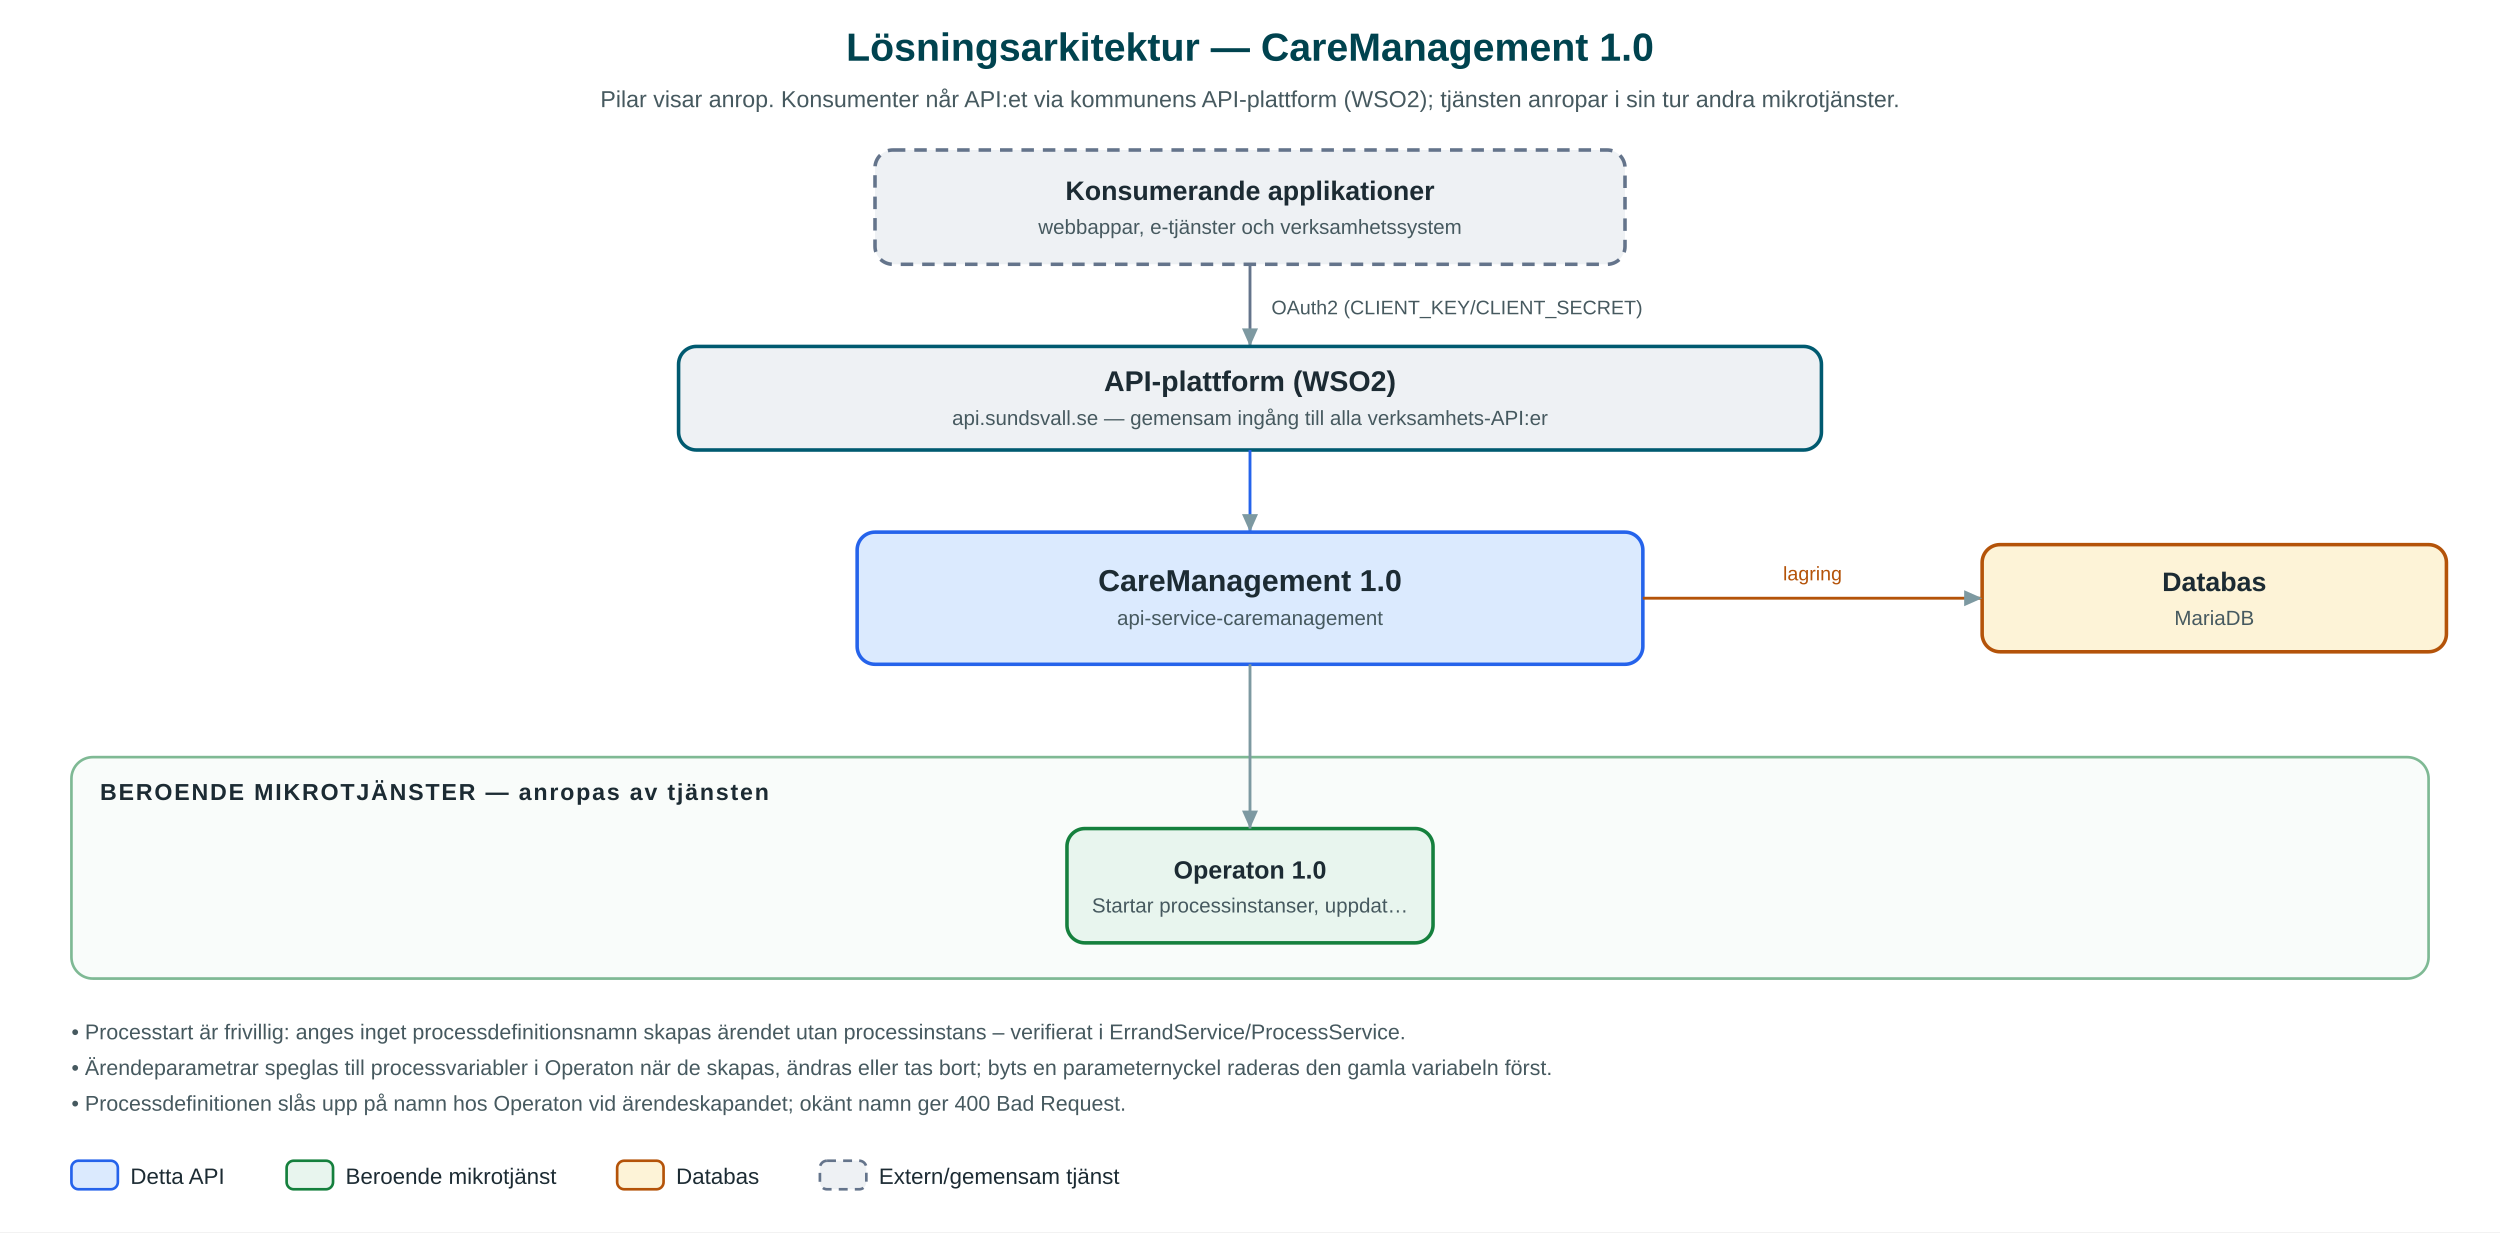
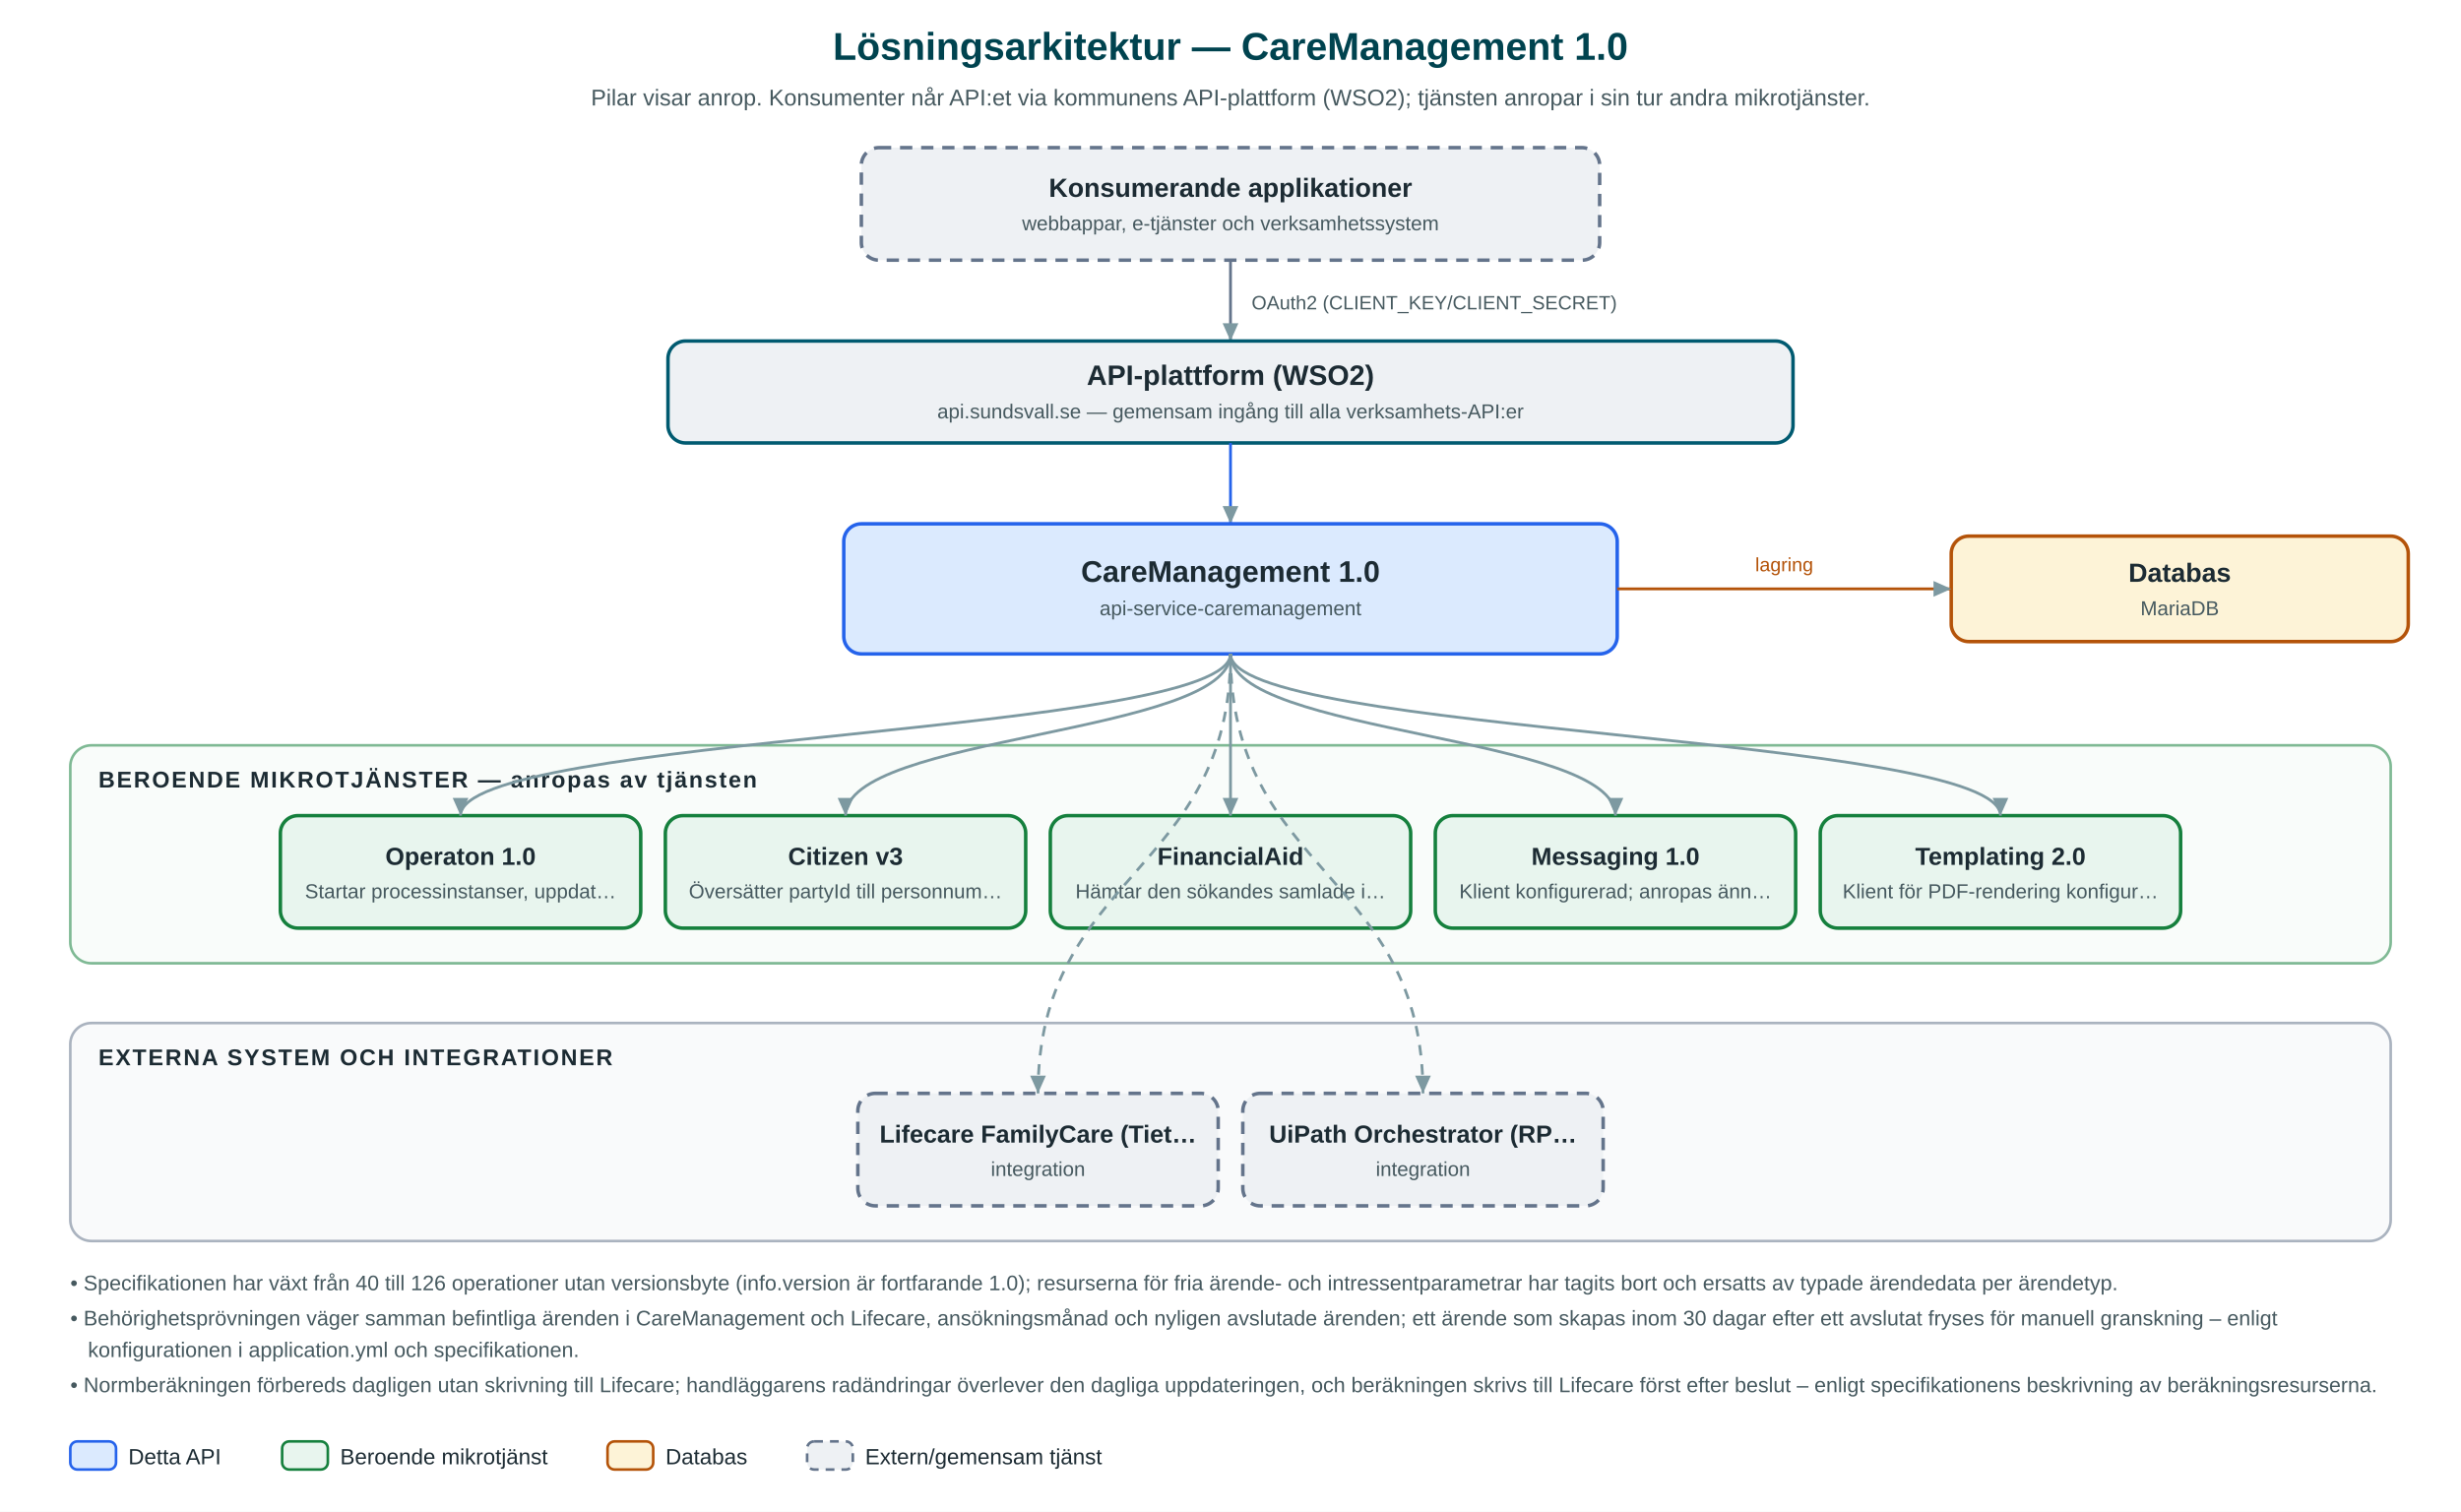
- <svg xmlns="http://www.w3.org/2000/svg" viewBox="0 0 1400 690" font-family="Segoe UI, Helvetica Neue, Arial, sans-serif" role="img" aria-label="Arkitekturdiagram för CareManagement 1.0">
+ <svg xmlns="http://www.w3.org/2000/svg" viewBox="0 0 1400 860" font-family="Segoe UI, Helvetica Neue, Arial, sans-serif" role="img" aria-label="Arkitekturdiagram för CareManagement 1.0">
  <defs>
    <marker id="arr" viewBox="0 0 10 10" refX="9" refY="5" markerWidth="7" markerHeight="7" orient="auto-start-reverse">
      <path d="M 0 1 L 9 5 L 0 9 z" fill="#7d99a1" />
    </marker>
  </defs>
-   <rect width="1400" height="690" fill="#ffffff" />
+   <rect width="1400" height="860" fill="#ffffff" />
  <text x="700.0" y="34" text-anchor="middle" font-size="22" font-weight="bold" fill="#00434f">Lösningsarkitektur — CareManagement 1.0</text>
  <text x="700.0" y="60" text-anchor="middle" font-size="13" fill="#46595f">Pilar visar anrop. Konsumenter når API:et via kommunens API-plattform (WSO2); tjänsten anropar i sin tur andra mikrotjänster.</text>
  <rect x="490.0" y="84" rx="10" width="420" height="64" fill="#eef1f4" stroke="#64748b" stroke-width="2" stroke-dasharray="7,5" />
  <text x="700.0" y="112.0" text-anchor="middle" font-size="15" font-weight="bold" fill="#1c2b33">Konsumerande applikationer</text>
  <text x="700.0" y="131.0" text-anchor="middle" font-size="11.5" fill="#46595f">webbappar, e-tjänster och verksamhetssystem</text>
  <path d="M 700.0 148 L 700.0 194" fill="none" stroke="#64748b" stroke-width="1.6" marker-end="url(#arr)" />
  <text x="712.0" y="176" font-size="11" fill="#46595f">OAuth2 (CLIENT_KEY/CLIENT_SECRET)</text>
  <rect x="380.0" y="194" rx="10" width="640" height="58" fill="#eef1f4" stroke="#005a70" stroke-width="2" />
  <text x="700.0" y="219.0" text-anchor="middle" font-size="16" font-weight="bold" fill="#1c2b33">API-plattform (WSO2)</text>
  <text x="700.0" y="238.0" text-anchor="middle" font-size="11.5" fill="#46595f">api.sundsvall.se — gemensam ingång till alla verksamhets-API:er</text>
  <path d="M 700.0 252 L 700.0 298" fill="none" stroke="#2563eb" stroke-width="1.6" marker-end="url(#arr)" />
  <rect x="480.0" y="298" rx="10" width="440" height="74" fill="#dbeafe" stroke="#2563eb" stroke-width="2" />
  <text x="700.0" y="331.0" text-anchor="middle" font-size="17" font-weight="bold" fill="#1c2b33">CareManagement 1.0</text>
  <text x="700.0" y="350.0" text-anchor="middle" font-size="11.5" fill="#46595f">api-service-caremanagement</text>
  <rect x="1110" y="305" rx="10" width="260" height="60" fill="#fdf3d7" stroke="#b45309" stroke-width="2" />
  <text x="1240.0" y="331.0" text-anchor="middle" font-size="15" font-weight="bold" fill="#1c2b33">Databas</text>
  <text x="1240.0" y="350.0" text-anchor="middle" font-size="11.5" fill="#46595f">MariaDB</text>
  <path d="M 920.0 335.0 L 1110 335.0" fill="none" stroke="#b45309" stroke-width="1.6" marker-end="url(#arr)" />
  <text x="1015.0" y="325.0" text-anchor="middle" font-size="11" fill="#b45309">lagring</text>
  <rect x="40" y="424" rx="12" width="1320" height="124" fill="#f4faf6" stroke="#15803d" stroke-width="1.5" opacity="0.55" />
  <text x="56" y="448" font-size="13" font-weight="bold" letter-spacing="1" fill="#1c2b33">BEROENDE MIKROTJÄNSTER — anropas av tjänsten</text>
+   <rect x="159.5" y="464" rx="10" width="205" height="64" fill="#e8f5ee" stroke="#15803d" stroke-width="2" />
+   <text x="262.0" y="492.0" text-anchor="middle" font-size="14" font-weight="bold" fill="#1c2b33">Operaton 1.0</text>
+   <text x="262.0" y="511.0" text-anchor="middle" font-size="11.5" fill="#46595f">Startar processinstanser, uppdat…</text>
+   <path d="M 700.0 372 C 700.0 418.0, 262.0 418.0, 262.0 464" fill="none" stroke="#7d99a1" stroke-width="1.6" marker-end="url(#arr)" />
+   <rect x="378.5" y="464" rx="10" width="205" height="64" fill="#e8f5ee" stroke="#15803d" stroke-width="2" />
+   <text x="481.0" y="492.0" text-anchor="middle" font-size="14" font-weight="bold" fill="#1c2b33">Citizen v3</text>
+   <text x="481.0" y="511.0" text-anchor="middle" font-size="11.5" fill="#46595f">Översätter partyId till personnum…</text>
+   <path d="M 700.0 372 C 700.0 418.0, 481.0 418.0, 481.0 464" fill="none" stroke="#7d99a1" stroke-width="1.6" marker-end="url(#arr)" />
  <rect x="597.5" y="464" rx="10" width="205" height="64" fill="#e8f5ee" stroke="#15803d" stroke-width="2" />
-   <text x="700.0" y="492.0" text-anchor="middle" font-size="14" font-weight="bold" fill="#1c2b33">Operaton 1.0</text>
-   <text x="700.0" y="511.0" text-anchor="middle" font-size="11.5" fill="#46595f">Startar processinstanser, uppdat…</text>
+   <text x="700.0" y="492.0" text-anchor="middle" font-size="14" font-weight="bold" fill="#1c2b33">FinancialAid</text>
+   <text x="700.0" y="511.0" text-anchor="middle" font-size="11.5" fill="#46595f">Hämtar den sökandes samlade i…</text>
  <path d="M 700.0 372 C 700.0 418.0, 700.0 418.0, 700.0 464" fill="none" stroke="#7d99a1" stroke-width="1.6" marker-end="url(#arr)" />
-   <text x="40" y="582" font-size="12" fill="#46595f">• Processtart är frivillig: anges inget processdefinitionsnamn skapas ärendet utan processinstans – verifierat i ErrandService/ProcessService.</text>
-   <text x="40" y="602" font-size="12" fill="#46595f">• Ärendeparametrar speglas till processvariabler i Operaton när de skapas, ändras eller tas bort; byts en parameternyckel raderas den gamla variabeln först.</text>
-   <text x="40" y="622" font-size="12" fill="#46595f">• Processdefinitionen slås upp på namn hos Operaton vid ärendeskapandet; okänt namn ger 400 Bad Request.</text>
-   <rect x="40" y="650" width="26" height="16" rx="4" fill="#dbeafe" stroke="#2563eb" stroke-width="1.5" />
-   <text x="73" y="663" font-size="12.5" fill="#1c2b33">Detta API</text>
-   <rect x="160.5" y="650" width="26" height="16" rx="4" fill="#e8f5ee" stroke="#15803d" stroke-width="1.5" />
-   <text x="193.5" y="663" font-size="12.5" fill="#1c2b33">Beroende mikrotjänst</text>
-   <rect x="345.6" y="650" width="26" height="16" rx="4" fill="#fdf3d7" stroke="#b45309" stroke-width="1.5" />
-   <text x="378.6" y="663" font-size="12.5" fill="#1c2b33">Databas</text>
-   <rect x="459.15" y="650" width="26" height="16" rx="4" fill="#eef1f4" stroke="#64748b" stroke-width="1.5" stroke-dasharray="5,4" />
-   <text x="492.15" y="663" font-size="12.5" fill="#1c2b33">Extern/gemensam tjänst</text>
+   <rect x="816.5" y="464" rx="10" width="205" height="64" fill="#e8f5ee" stroke="#15803d" stroke-width="2" />
+   <text x="919.0" y="492.0" text-anchor="middle" font-size="14" font-weight="bold" fill="#1c2b33">Messaging 1.0</text>
+   <text x="919.0" y="511.0" text-anchor="middle" font-size="11.5" fill="#46595f">Klient konfigurerad; anropas änn…</text>
+   <path d="M 700.0 372 C 700.0 418.0, 919.0 418.0, 919.0 464" fill="none" stroke="#7d99a1" stroke-width="1.6" marker-end="url(#arr)" />
+   <rect x="1035.5" y="464" rx="10" width="205" height="64" fill="#e8f5ee" stroke="#15803d" stroke-width="2" />
+   <text x="1138.0" y="492.0" text-anchor="middle" font-size="14" font-weight="bold" fill="#1c2b33">Templating 2.0</text>
+   <text x="1138.0" y="511.0" text-anchor="middle" font-size="11.5" fill="#46595f">Klient för PDF-rendering konfigur…</text>
+   <path d="M 700.0 372 C 700.0 418.0, 1138.0 418.0, 1138.0 464" fill="none" stroke="#7d99a1" stroke-width="1.6" marker-end="url(#arr)" />
+   <rect x="40" y="582" rx="12" width="1320" height="124" fill="#f4f5f7" stroke="#64748b" stroke-width="1.5" opacity="0.55" />
+   <text x="56" y="606" font-size="13" font-weight="bold" letter-spacing="1" fill="#1c2b33">EXTERNA SYSTEM OCH INTEGRATIONER</text>
+   <rect x="488.0" y="622" rx="10" width="205" height="64" fill="#eef1f4" stroke="#64748b" stroke-width="2" stroke-dasharray="7,5" />
+   <text x="590.5" y="650.0" text-anchor="middle" font-size="14" font-weight="bold" fill="#1c2b33">Lifecare FamilyCare (Tiet…</text>
+   <text x="590.5" y="669.0" text-anchor="middle" font-size="11.5" fill="#46595f">integration</text>
+   <path d="M 700.0 372 C 700.0 497.0, 590.5 497.0, 590.5 622" fill="none" stroke="#7d99a1" stroke-width="1.6" stroke-dasharray="6,5" marker-end="url(#arr)" />
+   <rect x="707.0" y="622" rx="10" width="205" height="64" fill="#eef1f4" stroke="#64748b" stroke-width="2" stroke-dasharray="7,5" />
+   <text x="809.5" y="650.0" text-anchor="middle" font-size="14" font-weight="bold" fill="#1c2b33">UiPath Orchestrator (RP…</text>
+   <text x="809.5" y="669.0" text-anchor="middle" font-size="11.5" fill="#46595f">integration</text>
+   <path d="M 700.0 372 C 700.0 497.0, 809.5 497.0, 809.5 622" fill="none" stroke="#7d99a1" stroke-width="1.6" stroke-dasharray="6,5" marker-end="url(#arr)" />
+   <text x="40" y="734" font-size="12" fill="#46595f">• Specifikationen har växt från 40 till 126 operationer utan versionsbyte (info.version är fortfarande 1.0); resurserna för fria ärende- och intressentparametrar har tagits bort och ersatts av typade ärendedata per ärendetyp.</text>
+   <text x="40" y="754" font-size="12" fill="#46595f">• Behörighetsprövningen väger samman befintliga ärenden i CareManagement och Lifecare, ansökningsmånad och nyligen avslutade ärenden; ett ärende som skapas inom 30 dagar efter ett avslutat fryses för manuell granskning – enligt</text>
+   <text x="50.008" y="772" font-size="12" fill="#46595f">konfigurationen i application.yml och specifikationen.</text>
+   <text x="40" y="792" font-size="12" fill="#46595f">• Normberäkningen förbereds dagligen utan skrivning till Lifecare; handläggarens radändringar överlever den dagliga uppdateringen, och beräkningen skrivs till Lifecare först efter beslut – enligt specifikationens beskrivning av beräkningsresurserna.</text>
+   <rect x="40" y="820" width="26" height="16" rx="4" fill="#dbeafe" stroke="#2563eb" stroke-width="1.5" />
+   <text x="73" y="833" font-size="12.5" fill="#1c2b33">Detta API</text>
+   <rect x="160.5" y="820" width="26" height="16" rx="4" fill="#e8f5ee" stroke="#15803d" stroke-width="1.5" />
+   <text x="193.5" y="833" font-size="12.5" fill="#1c2b33">Beroende mikrotjänst</text>
+   <rect x="345.6" y="820" width="26" height="16" rx="4" fill="#fdf3d7" stroke="#b45309" stroke-width="1.5" />
+   <text x="378.6" y="833" font-size="12.5" fill="#1c2b33">Databas</text>
+   <rect x="459.15" y="820" width="26" height="16" rx="4" fill="#eef1f4" stroke="#64748b" stroke-width="1.5" stroke-dasharray="5,4" />
+   <text x="492.15" y="833" font-size="12.5" fill="#1c2b33">Extern/gemensam tjänst</text>
</svg>
